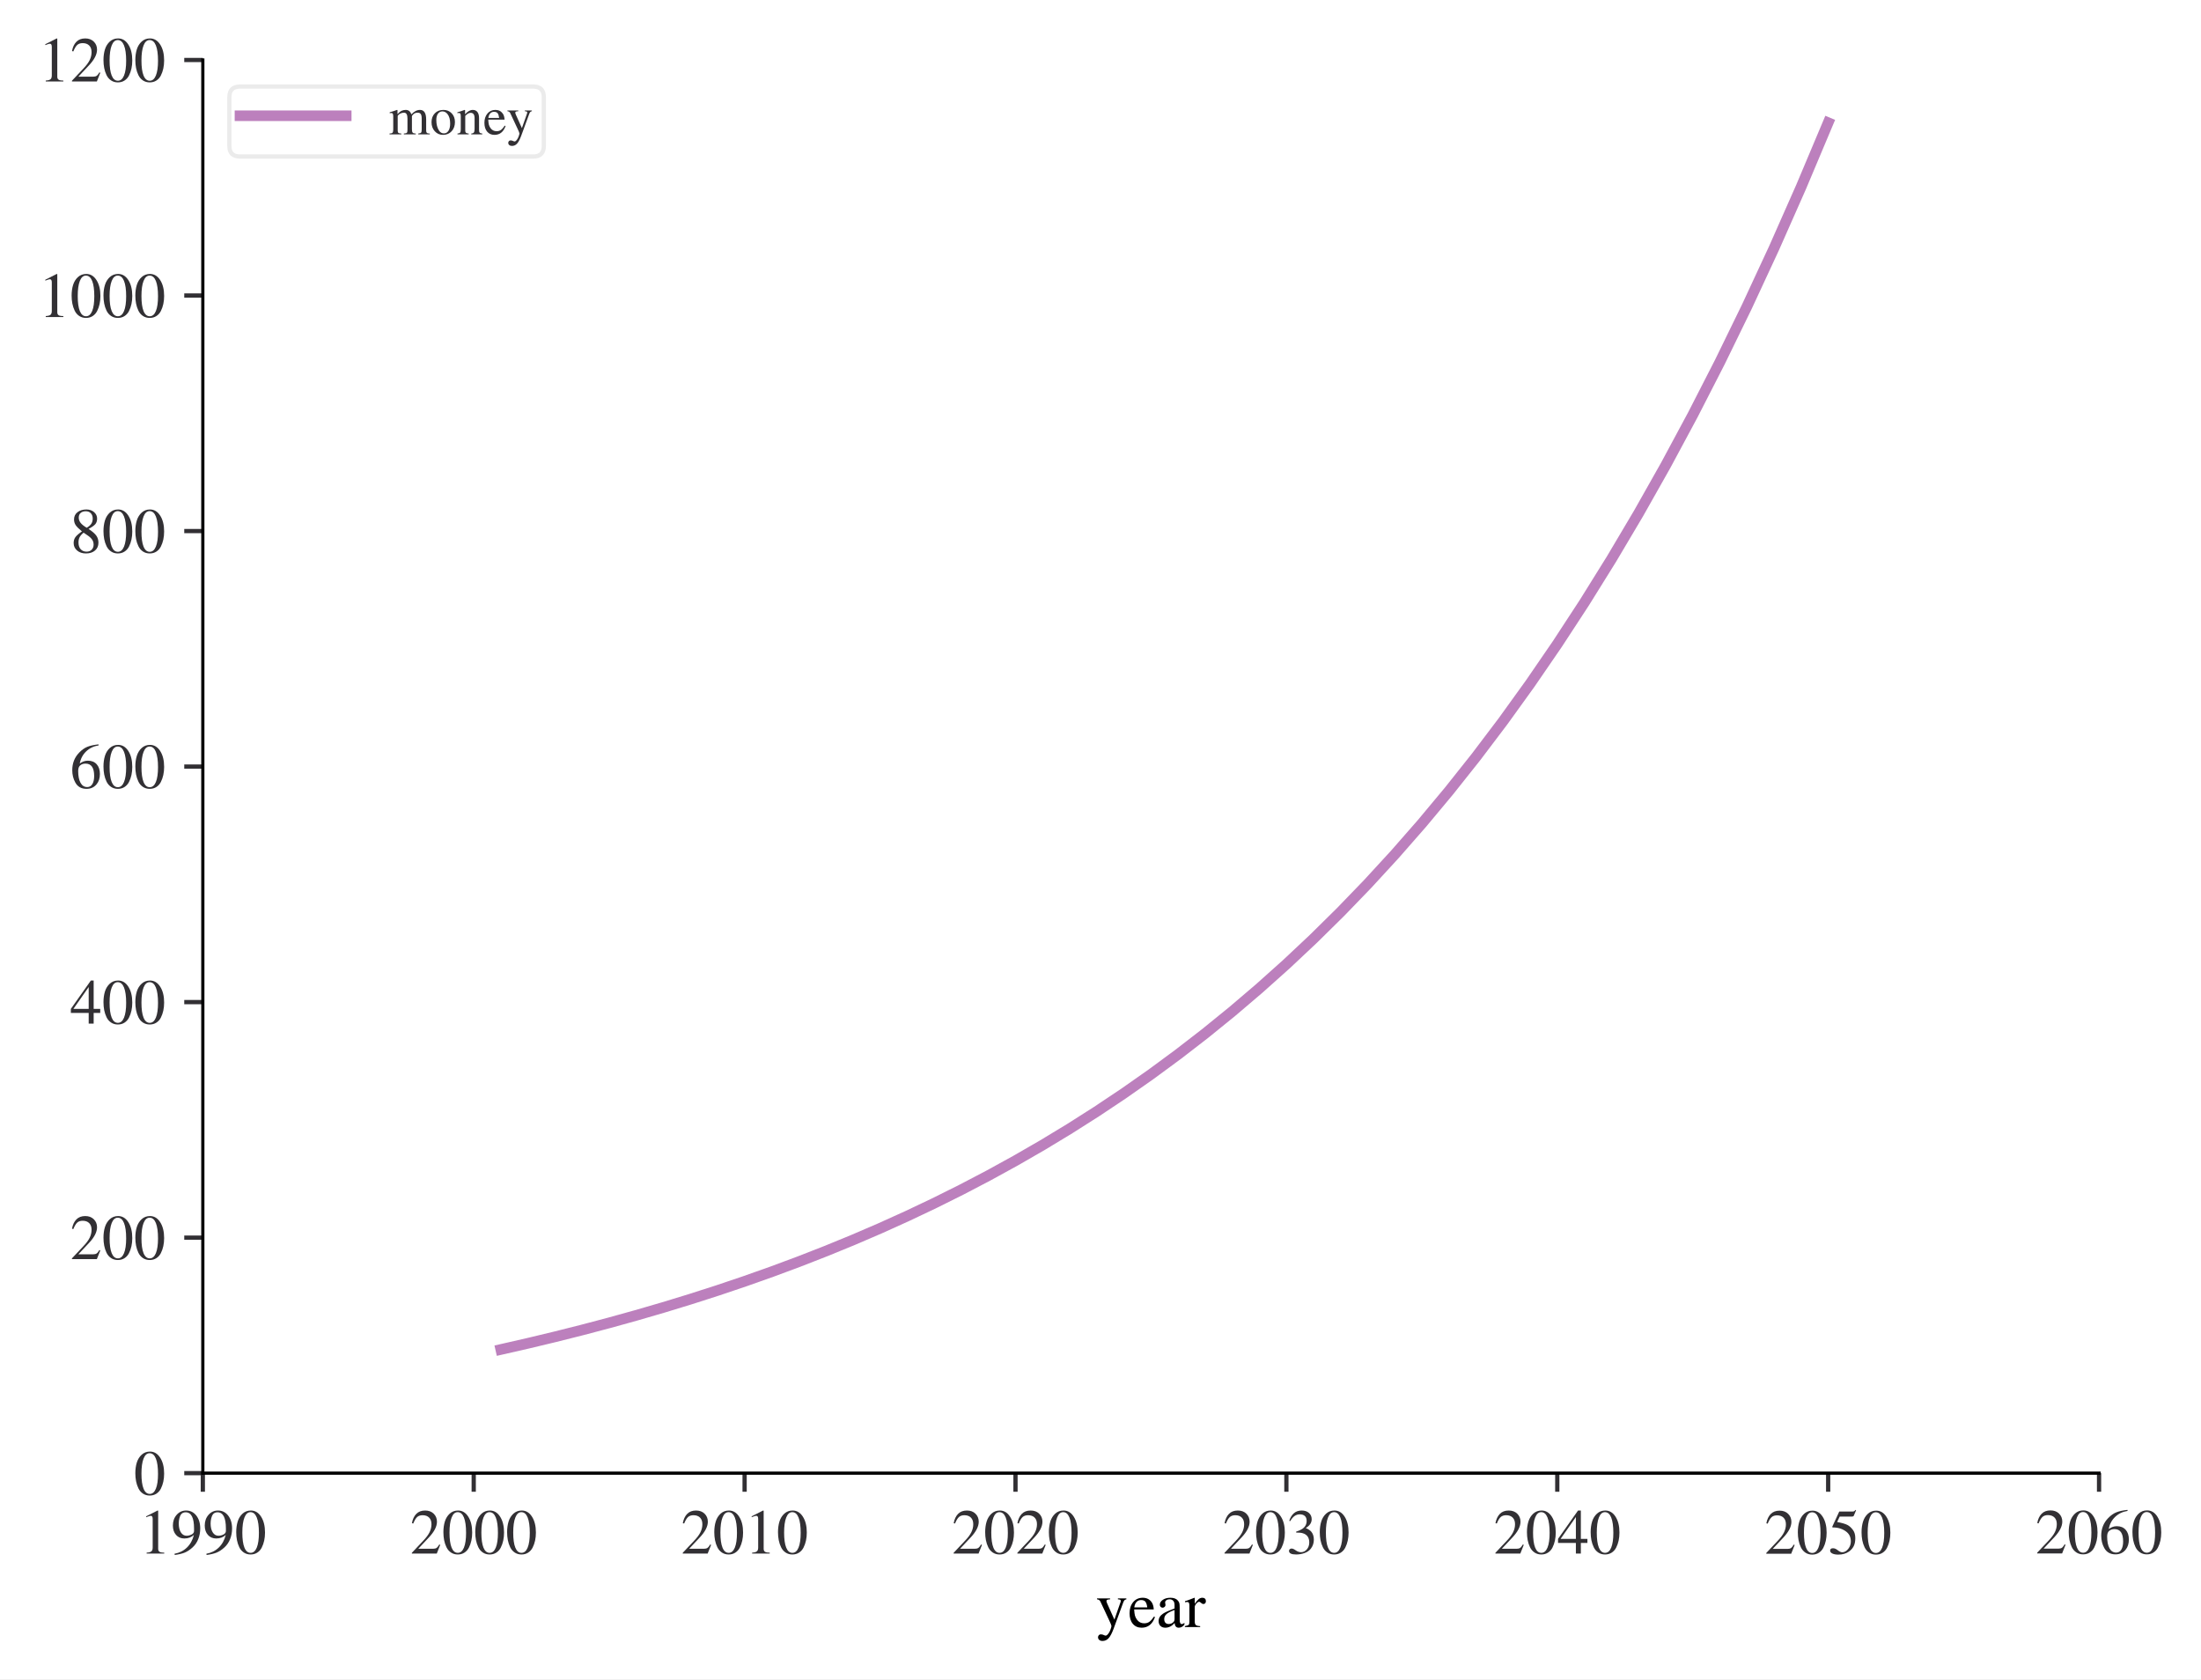
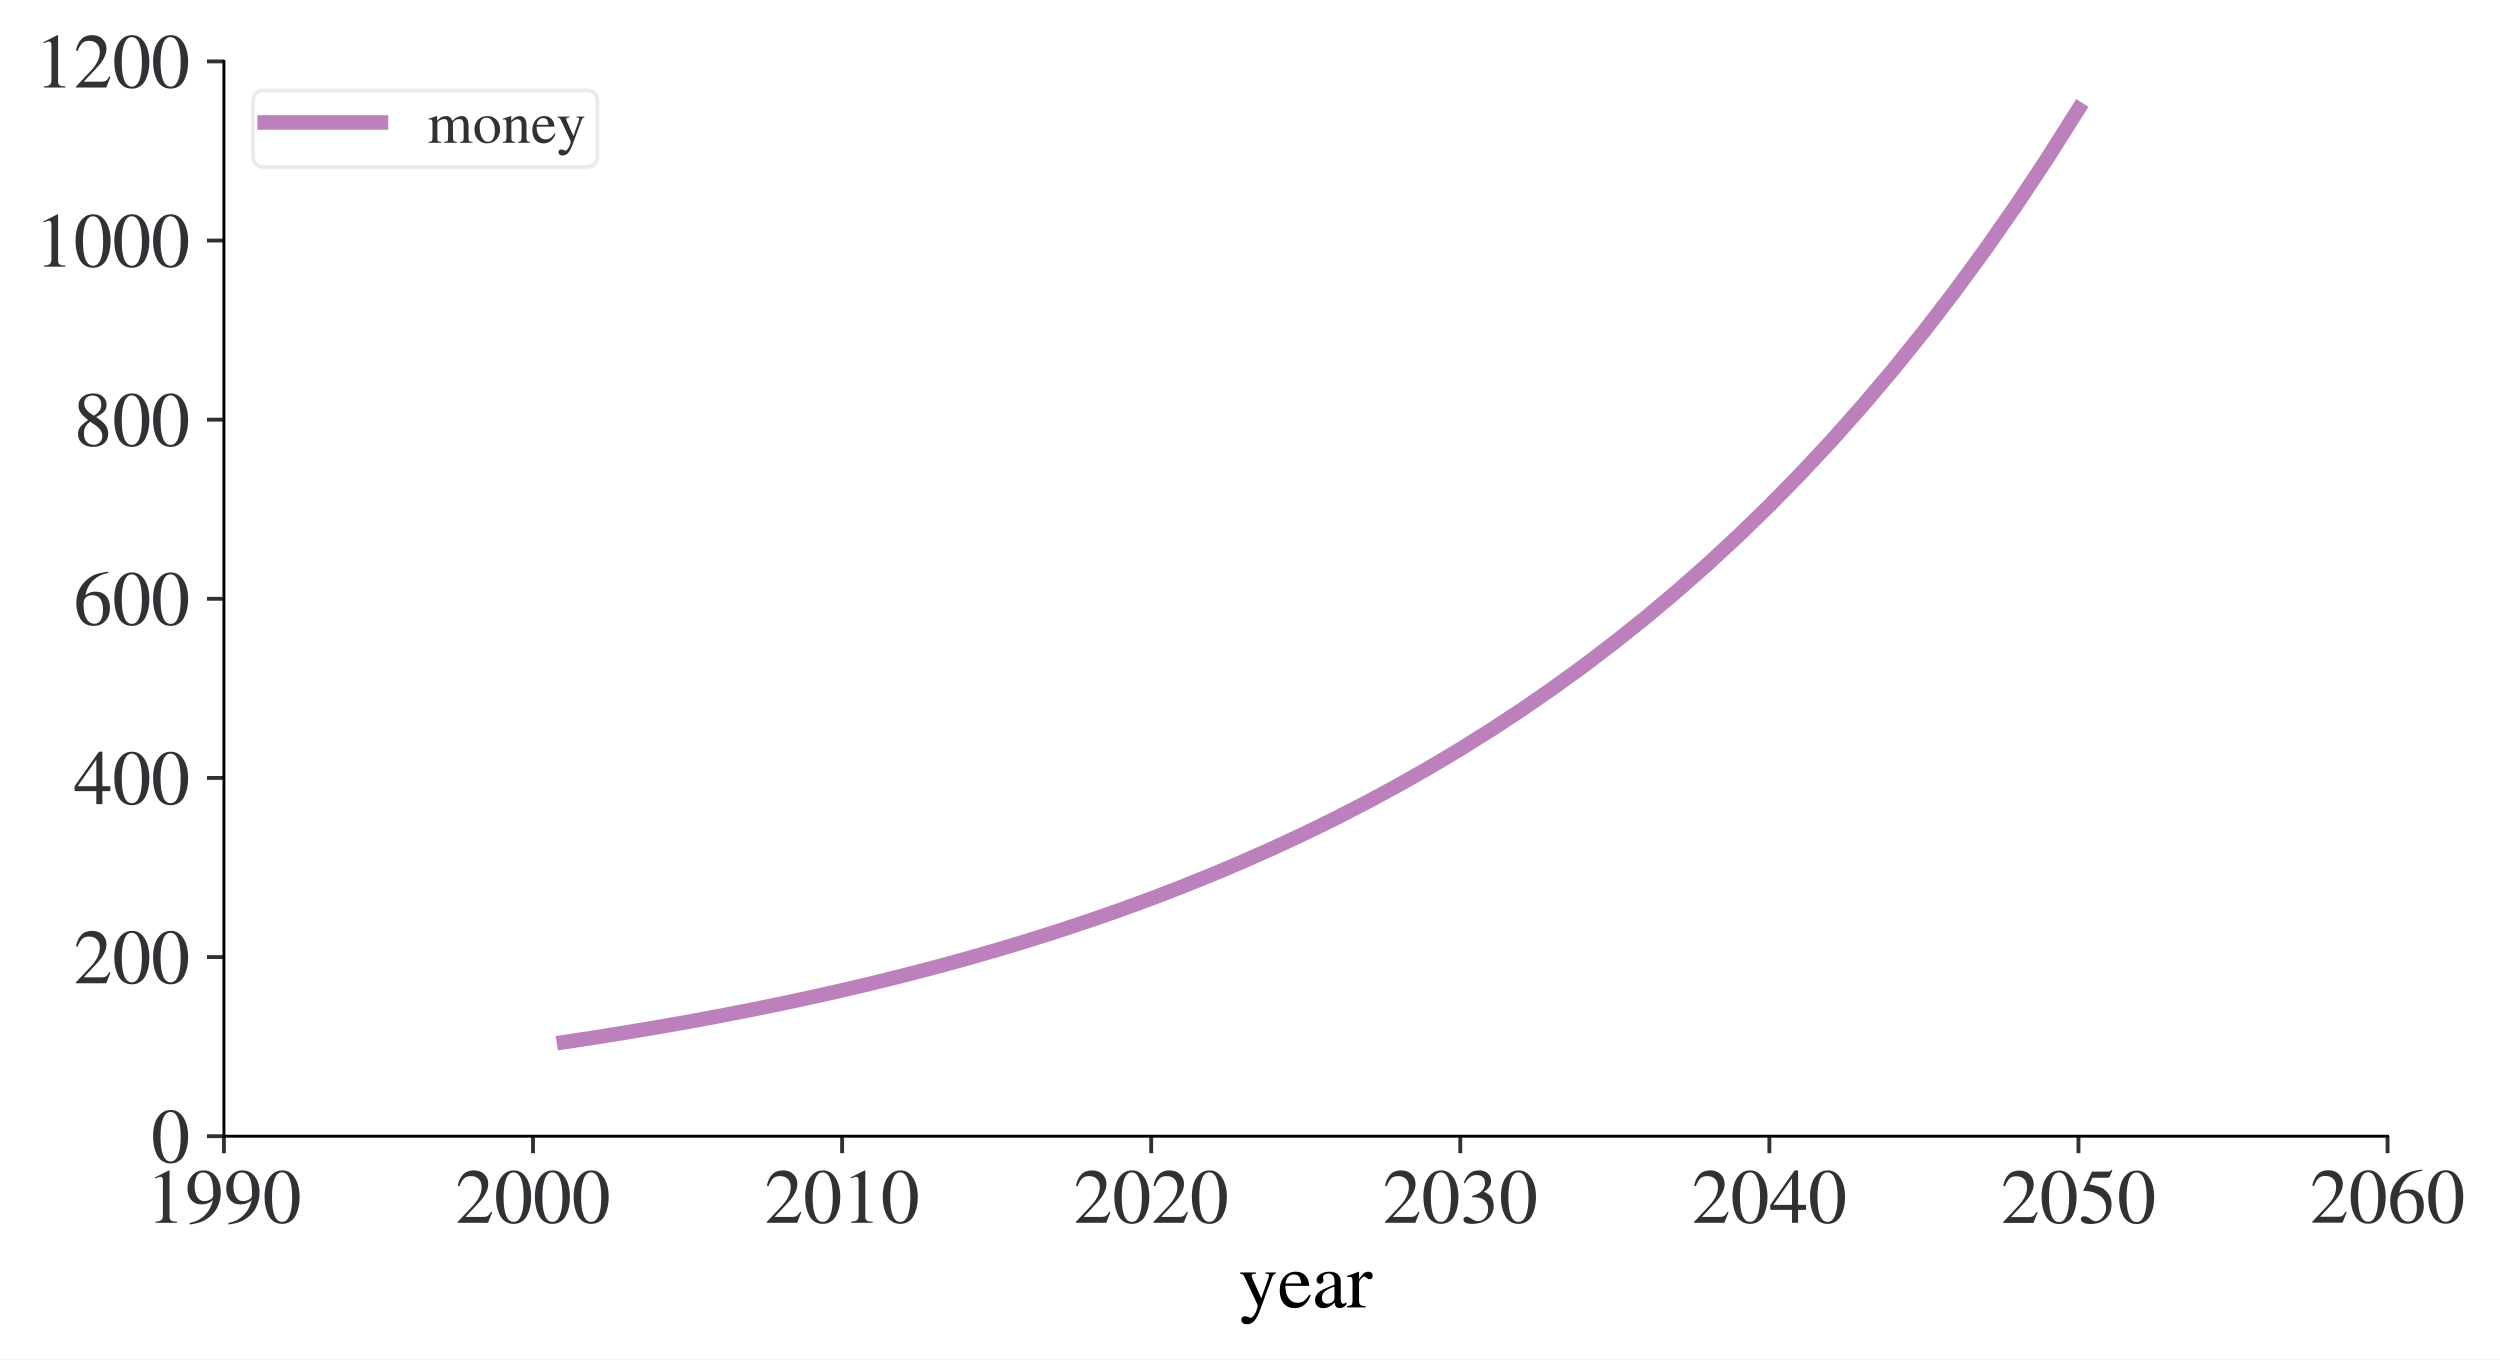
- <svg xmlns="http://www.w3.org/2000/svg" xmlns:xlink="http://www.w3.org/1999/xlink" width="414.52pt" height="316.21pt" viewBox="0 0 414.52 316.21" version="1.1">
+ <svg xmlns="http://www.w3.org/2000/svg" xmlns:xlink="http://www.w3.org/1999/xlink" width="515.8pt" height="280.424pt" viewBox="0 0 515.8 280.424" version="1.1">
  <defs>
    <style type="text/css">*{stroke-linejoin: round; stroke-linecap: butt}</style>
  </defs>
  <g id="figure_1">
    <g id="patch_1">
-       <path d="M 0 316.21  L 414.52 316.21  L 414.52 0  L 0 0  z " style="fill: #ffffff" />
+       <path d="M 0 280.424  L 515.8 280.424  L 515.8 0  L 0 0  z " style="fill: #ffffff" />
    </g>
    <g id="axes_1">
      <g id="patch_2">
-         <path d="M 38.2 277.41  L 395.32 277.41  L 395.32 11.298  L 38.2 11.298  z " style="fill: #ffffff" />
+         <path d="M 46.2 234.424  L 492.6 234.424  L 492.6 12.664  L 46.2 12.664  z " style="fill: #ffffff" />
      </g>
      <g id="matplotlib.axis_1">
        <g id="xtick_1">
          <g id="line2d_1">
            <defs>
-               <path id="mcf2c056a0f" d="M 0 0  L 0 3.5  " style="stroke: #323034; stroke-width: 0.8" />
+               <path id="m48ed62af19" d="M 0 0  L 0 3.5  " style="stroke: #323034; stroke-width: 0.8" />
            </defs>
            <g>
-               <use xlink:href="#mcf2c056a0f" x="38.2" y="277.41" style="fill: #323034; stroke: #323034; stroke-width: 0.8" />
+               <use xlink:href="#m48ed62af19" x="46.2" y="234.424" style="fill: #323034; stroke: #323034; stroke-width: 0.8" />
            </g>
          </g>
          <g id="text_1">
-             <g style="fill: #323034" transform="translate(26.2 292.6054)scale(0.12 -0.12)">
+             <g style="fill: #323034" transform="translate(30.2 252.3512)scale(0.16 -0.16)">
              <defs>
                <path id="STIXGeneral-Regular-31" d="M 2522 0  L 755 0  L 755 96  Q 1107 115 1235 227  Q 1363 339 1363 608  L 1363 3482  Q 1363 3795 1171 3795  Q 1082 3795 883 3718  L 710 3654  L 710 3744  L 1856 4326  L 1914 4307  L 1914 486  Q 1914 275 2042 185  Q 2170 96 2522 96  L 2522 0  z " transform="scale(0.015625)" />
                <path id="STIXGeneral-Regular-39" d="M 378 -141  L 358 -13  Q 1094 115 1603 608  Q 2112 1101 2304 1882  Q 1933 1517 1344 1517  Q 826 1517 509 1875  Q 192 2234 192 2816  Q 192 3462 573 3894  Q 954 4326 1523 4326  Q 2131 4326 2528 3840  Q 2938 3328 2938 2522  Q 2938 1958 2742 1462  Q 2547 966 2170 621  Q 1773 262 1395 105  Q 1018 -51 378 -141  z M 2317 2272  L 2317 2522  Q 2317 4147 1472 4147  Q 1171 4147 1005 3930  Q 909 3802 845 3546  Q 781 3290 781 3034  Q 781 2464 995 2128  Q 1210 1792 1568 1792  Q 1824 1792 2070 1917  Q 2317 2042 2317 2272  z " transform="scale(0.015625)" />
                <path id="STIXGeneral-Regular-30" d="M 3046 2112  Q 3046 1683 2963 1302  Q 2880 922 2717 602  Q 2554 282 2266 96  Q 1978 -90 1600 -90  Q 1210 -90 915 108  Q 621 307 461 640  Q 301 973 227 1350  Q 154 1728 154 2150  Q 154 2746 301 3222  Q 448 3699 790 4012  Q 1133 4326 1626 4326  Q 2253 4326 2649 3712  Q 3046 3098 3046 2112  z M 2432 2080  Q 2432 3091 2217 3625  Q 2003 4160 1587 4160  Q 1190 4160 979 3622  Q 768 3085 768 2106  Q 768 1120 979 598  Q 1190 77 1600 77  Q 2003 77 2217 598  Q 2432 1120 2432 2080  z " transform="scale(0.015625)" />
              </defs>
              <use xlink:href="#STIXGeneral-Regular-31" transform="translate(0 0.40625)" />
              <use xlink:href="#STIXGeneral-Regular-39" transform="translate(49.99999 0.40625)" />
              <use xlink:href="#STIXGeneral-Regular-39" transform="translate(99.99997 0.40625)" />
              <use xlink:href="#STIXGeneral-Regular-30" transform="translate(150 0.40625)" />
            </g>
          </g>
        </g>
        <g id="xtick_2">
          <g id="line2d_2">
            <g>
-               <use xlink:href="#mcf2c056a0f" x="89.217" y="277.41" style="fill: #323034; stroke: #323034; stroke-width: 0.8" />
+               <use xlink:href="#m48ed62af19" x="109.971" y="234.424" style="fill: #323034; stroke: #323034; stroke-width: 0.8" />
            </g>
          </g>
          <g id="text_2">
-             <g style="fill: #323034" transform="translate(77.21714 292.6054)scale(0.12 -0.12)">
+             <g style="fill: #323034" transform="translate(93.97143 252.3512)scale(0.16 -0.16)">
              <defs>
                <path id="STIXGeneral-Regular-32" d="M 3034 877  L 2688 0  L 186 0  L 186 77  L 1325 1286  Q 1773 1754 1965 2144  Q 2157 2534 2157 2950  Q 2157 3379 1920 3616  Q 1683 3853 1267 3853  Q 922 3853 720 3673  Q 518 3494 326 3021  L 192 3053  Q 301 3648 630 3987  Q 960 4326 1523 4326  Q 2054 4326 2380 4006  Q 2707 3686 2707 3200  Q 2707 2477 1888 1613  L 832 486  L 2330 486  Q 2541 486 2665 569  Q 2790 653 2944 915  L 3034 877  z " transform="scale(0.015625)" />
              </defs>
              <use xlink:href="#STIXGeneral-Regular-32" transform="translate(0 0.40625)" />
              <use xlink:href="#STIXGeneral-Regular-30" transform="translate(49.99999 0.40625)" />
              <use xlink:href="#STIXGeneral-Regular-30" transform="translate(99.99997 0.40625)" />
              <use xlink:href="#STIXGeneral-Regular-30" transform="translate(150 0.40625)" />
            </g>
          </g>
        </g>
        <g id="xtick_3">
          <g id="line2d_3">
            <g>
-               <use xlink:href="#mcf2c056a0f" x="140.234" y="277.41" style="fill: #323034; stroke: #323034; stroke-width: 0.8" />
+               <use xlink:href="#m48ed62af19" x="173.743" y="234.424" style="fill: #323034; stroke: #323034; stroke-width: 0.8" />
            </g>
          </g>
          <g id="text_3">
-             <g style="fill: #323034" transform="translate(128.2343 292.6054)scale(0.12 -0.12)">
+             <g style="fill: #323034" transform="translate(157.7429 252.3512)scale(0.16 -0.16)">
              <use xlink:href="#STIXGeneral-Regular-32" transform="translate(0 0.40625)" />
              <use xlink:href="#STIXGeneral-Regular-30" transform="translate(49.99999 0.40625)" />
              <use xlink:href="#STIXGeneral-Regular-31" transform="translate(99.99997 0.40625)" />
              <use xlink:href="#STIXGeneral-Regular-30" transform="translate(150 0.40625)" />
            </g>
          </g>
        </g>
        <g id="xtick_4">
          <g id="line2d_4">
            <g>
-               <use xlink:href="#mcf2c056a0f" x="191.251" y="277.41" style="fill: #323034; stroke: #323034; stroke-width: 0.8" />
+               <use xlink:href="#m48ed62af19" x="237.514" y="234.424" style="fill: #323034; stroke: #323034; stroke-width: 0.8" />
            </g>
          </g>
          <g id="text_4">
-             <g style="fill: #323034" transform="translate(179.2514 292.6054)scale(0.12 -0.12)">
+             <g style="fill: #323034" transform="translate(221.5143 252.3512)scale(0.16 -0.16)">
              <use xlink:href="#STIXGeneral-Regular-32" transform="translate(0 0.40625)" />
              <use xlink:href="#STIXGeneral-Regular-30" transform="translate(49.99999 0.40625)" />
              <use xlink:href="#STIXGeneral-Regular-32" transform="translate(99.99997 0.40625)" />
              <use xlink:href="#STIXGeneral-Regular-30" transform="translate(150 0.40625)" />
            </g>
          </g>
        </g>
        <g id="xtick_5">
          <g id="line2d_5">
            <g>
-               <use xlink:href="#mcf2c056a0f" x="242.269" y="277.41" style="fill: #323034; stroke: #323034; stroke-width: 0.8" />
+               <use xlink:href="#m48ed62af19" x="301.286" y="234.424" style="fill: #323034; stroke: #323034; stroke-width: 0.8" />
            </g>
          </g>
          <g id="text_5">
-             <g style="fill: #323034" transform="translate(230.2686 292.6054)scale(0.12 -0.12)">
+             <g style="fill: #323034" transform="translate(285.2857 252.3512)scale(0.16 -0.16)">
              <defs>
                <path id="STIXGeneral-Regular-33" d="M 390 3264  L 288 3290  Q 435 3770 748 4048  Q 1062 4326 1542 4326  Q 1990 4326 2265 4083  Q 2541 3840 2541 3450  Q 2541 2925 1946 2566  Q 2298 2413 2477 2227  Q 2758 1914 2758 1402  Q 2758 890 2464 506  Q 2246 211 1840 60  Q 1434 -90 979 -90  Q 262 -90 262 275  Q 262 378 339 442  Q 416 506 525 506  Q 685 506 915 339  Q 1197 141 1466 141  Q 1818 141 2058 425  Q 2298 710 2298 1120  Q 2298 1856 1632 2048  Q 1434 2112 979 2112  L 979 2202  Q 1338 2323 1517 2432  Q 2035 2726 2035 3290  Q 2035 3610 1852 3776  Q 1670 3942 1344 3942  Q 768 3942 390 3264  z " transform="scale(0.015625)" />
              </defs>
              <use xlink:href="#STIXGeneral-Regular-32" transform="translate(0 0.40625)" />
              <use xlink:href="#STIXGeneral-Regular-30" transform="translate(49.99999 0.40625)" />
              <use xlink:href="#STIXGeneral-Regular-33" transform="translate(99.99997 0.40625)" />
              <use xlink:href="#STIXGeneral-Regular-30" transform="translate(150 0.40625)" />
            </g>
          </g>
        </g>
        <g id="xtick_6">
          <g id="line2d_6">
            <g>
-               <use xlink:href="#mcf2c056a0f" x="293.286" y="277.41" style="fill: #323034; stroke: #323034; stroke-width: 0.8" />
+               <use xlink:href="#m48ed62af19" x="365.057" y="234.424" style="fill: #323034; stroke: #323034; stroke-width: 0.8" />
            </g>
          </g>
          <g id="text_6">
-             <g style="fill: #323034" transform="translate(281.2857 292.6054)scale(0.12 -0.12)">
+             <g style="fill: #323034" transform="translate(349.0571 252.3512)scale(0.16 -0.16)">
              <defs>
                <path id="STIXGeneral-Regular-34" d="M 3027 1069  L 2368 1069  L 2368 0  L 1869 0  L 1869 1069  L 77 1069  L 77 1478  L 2086 4326  L 2368 4326  L 2368 1478  L 3027 1478  L 3027 1069  z M 1869 1478  L 1869 3674  L 333 1478  L 1869 1478  z " transform="scale(0.015625)" />
              </defs>
              <use xlink:href="#STIXGeneral-Regular-32" transform="translate(0 0.40625)" />
              <use xlink:href="#STIXGeneral-Regular-30" transform="translate(49.99999 0.40625)" />
              <use xlink:href="#STIXGeneral-Regular-34" transform="translate(99.99997 0.40625)" />
              <use xlink:href="#STIXGeneral-Regular-30" transform="translate(150 0.40625)" />
            </g>
          </g>
        </g>
        <g id="xtick_7">
          <g id="line2d_7">
            <g>
-               <use xlink:href="#mcf2c056a0f" x="344.303" y="277.41" style="fill: #323034; stroke: #323034; stroke-width: 0.8" />
+               <use xlink:href="#m48ed62af19" x="428.829" y="234.424" style="fill: #323034; stroke: #323034; stroke-width: 0.8" />
            </g>
          </g>
          <g id="text_7">
-             <g style="fill: #323034" transform="translate(332.3029 292.6054)scale(0.12 -0.12)">
+             <g style="fill: #323034" transform="translate(412.8286 252.3512)scale(0.16 -0.16)">
              <defs>
                <path id="STIXGeneral-Regular-35" d="M 2803 4358  L 2573 3814  Q 2534 3731 2400 3731  L 1158 3731  L 902 3187  Q 1606 3053 1920 2896  Q 2234 2739 2502 2368  Q 2726 2061 2726 1555  Q 2726 1094 2576 780  Q 2426 467 2099 224  Q 1664 -90 1011 -90  Q 646 -90 422 19  Q 198 128 198 307  Q 198 550 486 550  Q 717 550 960 352  Q 1210 147 1414 147  Q 1747 147 2012 480  Q 2278 813 2278 1229  Q 2278 1843 1850 2189  Q 1293 2637 486 2637  Q 410 2637 410 2688  L 416 2720  L 1114 4237  L 2438 4237  Q 2547 4237 2608 4269  Q 2669 4301 2746 4403  L 2803 4358  z " transform="scale(0.015625)" />
              </defs>
              <use xlink:href="#STIXGeneral-Regular-32" transform="translate(0 0.203125)" />
              <use xlink:href="#STIXGeneral-Regular-30" transform="translate(49.99999 0.203125)" />
              <use xlink:href="#STIXGeneral-Regular-35" transform="translate(99.99997 0.203125)" />
              <use xlink:href="#STIXGeneral-Regular-30" transform="translate(150 0.203125)" />
            </g>
          </g>
        </g>
        <g id="xtick_8">
          <g id="line2d_8">
            <g>
-               <use xlink:href="#mcf2c056a0f" x="395.32" y="277.41" style="fill: #323034; stroke: #323034; stroke-width: 0.8" />
+               <use xlink:href="#m48ed62af19" x="492.6" y="234.424" style="fill: #323034; stroke: #323034; stroke-width: 0.8" />
            </g>
          </g>
          <g id="text_8">
-             <g style="fill: #323034" transform="translate(383.32 292.6054)scale(0.12 -0.12)">
+             <g style="fill: #323034" transform="translate(476.6 252.3512)scale(0.16 -0.16)">
              <defs>
                <path id="STIXGeneral-Regular-36" d="M 2854 4378  L 2867 4275  Q 2112 4154 1606 3664  Q 1101 3174 973 2451  Q 1344 2739 1786 2739  Q 2349 2739 2672 2380  Q 2995 2022 2995 1402  Q 2995 774 2669 378  Q 2291 -90 1651 -90  Q 870 -90 518 557  Q 218 1107 218 1786  Q 218 2835 915 3552  Q 1312 3962 1731 4131  Q 2150 4301 2854 4378  z M 2419 1203  Q 2419 2445 1555 2445  Q 1235 2445 1024 2275  Q 813 2106 813 1702  Q 813 954 1046 522  Q 1280 90 1722 90  Q 2061 90 2240 394  Q 2419 698 2419 1203  z " transform="scale(0.015625)" />
              </defs>
              <use xlink:href="#STIXGeneral-Regular-32" transform="translate(0 0.59375)" />
              <use xlink:href="#STIXGeneral-Regular-30" transform="translate(49.99999 0.59375)" />
              <use xlink:href="#STIXGeneral-Regular-36" transform="translate(99.99997 0.59375)" />
              <use xlink:href="#STIXGeneral-Regular-30" transform="translate(150 0.59375)" />
            </g>
          </g>
        </g>
        <g id="text_9">
-           <g transform="translate(206.4334 306.3942)scale(0.12 -0.12)">
+           <g transform="translate(255.6312 269.7362)scale(0.16 -0.16)">
            <defs>
              <path id="STIXGeneral-Regular-79" d="M 3040 2880  L 3040 2784  Q 2925 2771 2854 2700  Q 2784 2630 2720 2458  L 1760 -160  Q 1510 -838 1257 -1116  Q 1005 -1395 640 -1395  Q 435 -1395 313 -1289  Q 192 -1184 192 -1024  Q 192 -902 272 -816  Q 352 -730 467 -730  Q 653 -730 800 -813  Q 883 -858 966 -858  Q 1101 -858 1286 -576  Q 1376 -448 1459 -211  Q 1542 26 1542 115  Q 1542 198 1274 762  L 429 2566  Q 346 2752 90 2790  L 90 2880  L 1402 2880  L 1402 2784  Q 1197 2778 1117 2739  Q 1037 2701 1037 2611  Q 1037 2541 1120 2349  L 1837 749  L 2458 2515  Q 2483 2573 2483 2630  Q 2483 2784 2189 2784  L 2189 2880  L 3040 2880  z " transform="scale(0.015625)" />
              <path id="STIXGeneral-Regular-65" d="M 2611 1050  L 2714 1005  Q 2330 -64 1376 -64  Q 813 -64 486 329  Q 160 723 160 1389  Q 160 2074 525 2509  Q 890 2944 1485 2944  Q 2061 2944 2374 2502  Q 2560 2246 2592 1773  L 621 1773  Q 646 1370 700 1158  Q 755 947 915 730  Q 1184 378 1626 378  Q 1939 378 2153 531  Q 2368 685 2611 1050  z M 634 1978  L 1939 1978  Q 1882 2381 1750 2547  Q 1619 2714 1312 2714  Q 1043 2714 864 2525  Q 685 2336 634 1978  z " transform="scale(0.015625)" />
              <path id="STIXGeneral-Regular-61" d="M 2829 422  L 2829 243  Q 2586 -64 2253 -64  Q 1888 -64 1843 403  L 1837 403  Q 1427 -64 909 -64  Q 608 -64 422 112  Q 237 288 237 602  Q 237 1050 685 1350  Q 992 1555 1837 1869  L 1837 2214  Q 1837 2502 1699 2646  Q 1562 2790 1338 2790  Q 1146 2790 1018 2697  Q 890 2605 890 2477  Q 890 2419 909 2348  Q 928 2278 928 2208  Q 928 2112 841 2029  Q 755 1946 634 1946  Q 525 1946 441 2029  Q 358 2112 358 2240  Q 358 2547 685 2752  Q 986 2944 1421 2944  Q 1939 2944 2176 2656  Q 2291 2522 2323 2384  Q 2355 2246 2355 1946  L 2355 723  Q 2355 301 2554 301  Q 2682 301 2829 422  z M 1837 813  L 1837 1715  Q 1248 1510 1018 1293  Q 800 1094 800 800  Q 800 557 921 432  Q 1043 307 1242 307  Q 1453 307 1613 410  Q 1747 506 1792 589  Q 1837 672 1837 813  z " transform="scale(0.015625)" />
              <path id="STIXGeneral-Regular-72" d="M 1024 2931  L 1024 2342  Q 1267 2688 1430 2816  Q 1594 2944 1792 2944  Q 1958 2944 2051 2854  Q 2144 2765 2144 2605  Q 2144 2470 2077 2393  Q 2010 2317 1894 2317  Q 1773 2317 1638 2445  Q 1536 2541 1472 2541  Q 1338 2541 1181 2355  Q 1024 2170 1024 2016  L 1024 576  Q 1024 301 1133 205  Q 1242 109 1568 96  L 1568 0  L 32 0  L 32 96  Q 339 154 412 224  Q 486 294 486 538  L 486 2138  Q 486 2349 438 2435  Q 390 2522 269 2522  Q 166 2522 45 2496  L 45 2598  Q 448 2726 992 2944  L 1024 2931  z " transform="scale(0.015625)" />
            </defs>
            <use xlink:href="#STIXGeneral-Regular-79" />
            <use xlink:href="#STIXGeneral-Regular-65" x="50" />
            <use xlink:href="#STIXGeneral-Regular-61" x="94.4" />
            <use xlink:href="#STIXGeneral-Regular-72" x="138.8" />
          </g>
        </g>
      </g>
      <g id="matplotlib.axis_2">
        <g id="ytick_1">
          <g id="line2d_9">
            <defs>
-               <path id="mc6a5c47491" d="M 0 0  L -3.5 0  " style="stroke: #323034; stroke-width: 0.8" />
+               <path id="mfb2b438bb5" d="M 0 0  L -3.5 0  " style="stroke: #323034; stroke-width: 0.8" />
            </defs>
            <g>
-               <use xlink:href="#mc6a5c47491" x="38.2" y="277.41" style="fill: #323034; stroke: #323034; stroke-width: 0.8" />
+               <use xlink:href="#mfb2b438bb5" x="46.2" y="234.424" style="fill: #323034; stroke: #323034; stroke-width: 0.8" />
            </g>
          </g>
          <g id="text_10">
-             <g style="fill: #323034" transform="translate(25.2 281.5076)scale(0.12 -0.12)">
+             <g style="fill: #323034" transform="translate(31.2 239.8875)scale(0.16 -0.16)">
              <use xlink:href="#STIXGeneral-Regular-30" transform="translate(0 0.40625)" />
            </g>
          </g>
        </g>
        <g id="ytick_2">
          <g id="line2d_10">
            <g>
-               <use xlink:href="#mc6a5c47491" x="38.2" y="233.058" style="fill: #323034; stroke: #323034; stroke-width: 0.8" />
+               <use xlink:href="#mfb2b438bb5" x="46.2" y="197.464" style="fill: #323034; stroke: #323034; stroke-width: 0.8" />
            </g>
          </g>
          <g id="text_11">
-             <g style="fill: #323034" transform="translate(13.2 237.1556)scale(0.12 -0.12)">
+             <g style="fill: #323034" transform="translate(15.2 202.9275)scale(0.16 -0.16)">
              <use xlink:href="#STIXGeneral-Regular-32" transform="translate(0 0.40625)" />
              <use xlink:href="#STIXGeneral-Regular-30" transform="translate(49.99999 0.40625)" />
              <use xlink:href="#STIXGeneral-Regular-30" transform="translate(99.99997 0.40625)" />
            </g>
          </g>
        </g>
        <g id="ytick_3">
          <g id="line2d_11">
            <g>
-               <use xlink:href="#mc6a5c47491" x="38.2" y="188.706" style="fill: #323034; stroke: #323034; stroke-width: 0.8" />
+               <use xlink:href="#mfb2b438bb5" x="46.2" y="160.504" style="fill: #323034; stroke: #323034; stroke-width: 0.8" />
            </g>
          </g>
          <g id="text_12">
-             <g style="fill: #323034" transform="translate(13.2 192.8036)scale(0.12 -0.12)">
+             <g style="fill: #323034" transform="translate(15.2 165.9675)scale(0.16 -0.16)">
              <use xlink:href="#STIXGeneral-Regular-34" transform="translate(0 0.40625)" />
              <use xlink:href="#STIXGeneral-Regular-30" transform="translate(49.99999 0.40625)" />
              <use xlink:href="#STIXGeneral-Regular-30" transform="translate(99.99997 0.40625)" />
            </g>
          </g>
        </g>
        <g id="ytick_4">
          <g id="line2d_12">
            <g>
-               <use xlink:href="#mc6a5c47491" x="38.2" y="144.354" style="fill: #323034; stroke: #323034; stroke-width: 0.8" />
+               <use xlink:href="#mfb2b438bb5" x="46.2" y="123.544" style="fill: #323034; stroke: #323034; stroke-width: 0.8" />
            </g>
          </g>
          <g id="text_13">
-             <g style="fill: #323034" transform="translate(13.2 148.4516)scale(0.12 -0.12)">
+             <g style="fill: #323034" transform="translate(15.2 129.0075)scale(0.16 -0.16)">
              <use xlink:href="#STIXGeneral-Regular-36" transform="translate(0 0.59375)" />
              <use xlink:href="#STIXGeneral-Regular-30" transform="translate(49.99999 0.59375)" />
              <use xlink:href="#STIXGeneral-Regular-30" transform="translate(99.99997 0.59375)" />
            </g>
          </g>
        </g>
        <g id="ytick_5">
          <g id="line2d_13">
            <g>
-               <use xlink:href="#mc6a5c47491" x="38.2" y="100.002" style="fill: #323034; stroke: #323034; stroke-width: 0.8" />
+               <use xlink:href="#mfb2b438bb5" x="46.2" y="86.584" style="fill: #323034; stroke: #323034; stroke-width: 0.8" />
            </g>
          </g>
          <g id="text_14">
-             <g style="fill: #323034" transform="translate(13.2 104.0996)scale(0.12 -0.12)">
+             <g style="fill: #323034" transform="translate(15.2 92.0475)scale(0.16 -0.16)">
              <defs>
                <path id="STIXGeneral-Regular-38" d="M 2848 992  Q 2848 499 2505 204  Q 2163 -90 1587 -90  Q 1050 -90 704 204  Q 358 499 358 954  Q 358 1293 524 1533  Q 691 1773 1190 2125  Q 710 2522 553 2765  Q 397 3008 397 3328  Q 397 3782 745 4054  Q 1094 4326 1638 4326  Q 2106 4326 2410 4060  Q 2714 3795 2714 3411  Q 2714 3059 2531 2848  Q 2349 2637 1856 2374  Q 2432 1990 2640 1689  Q 2848 1389 2848 992  z M 2272 3411  Q 2272 3744 2086 3945  Q 1901 4147 1574 4147  Q 1248 4147 1059 3977  Q 870 3808 870 3513  Q 870 3219 1059 2979  Q 1248 2739 1670 2490  Q 1997 2682 2134 2896  Q 2272 3110 2272 3411  z M 1734 1741  L 1357 1997  Q 1075 1766 960 1545  Q 845 1325 845 1011  Q 845 576 1065 333  Q 1286 90 1658 90  Q 1971 90 2166 285  Q 2362 480 2362 794  Q 2362 1082 2214 1299  Q 2067 1517 1734 1741  z " transform="scale(0.015625)" />
              </defs>
              <use xlink:href="#STIXGeneral-Regular-38" transform="translate(0 0.40625)" />
              <use xlink:href="#STIXGeneral-Regular-30" transform="translate(49.99999 0.40625)" />
              <use xlink:href="#STIXGeneral-Regular-30" transform="translate(99.99997 0.40625)" />
            </g>
          </g>
        </g>
        <g id="ytick_6">
          <g id="line2d_14">
            <g>
-               <use xlink:href="#mc6a5c47491" x="38.2" y="55.65" style="fill: #323034; stroke: #323034; stroke-width: 0.8" />
+               <use xlink:href="#mfb2b438bb5" x="46.2" y="49.624" style="fill: #323034; stroke: #323034; stroke-width: 0.8" />
            </g>
          </g>
          <g id="text_15">
-             <g style="fill: #323034" transform="translate(7.2 59.74762)scale(0.12 -0.12)">
+             <g style="fill: #323034" transform="translate(7.2 55.0875)scale(0.16 -0.16)">
              <use xlink:href="#STIXGeneral-Regular-31" transform="translate(0 0.40625)" />
              <use xlink:href="#STIXGeneral-Regular-30" transform="translate(49.99999 0.40625)" />
              <use xlink:href="#STIXGeneral-Regular-30" transform="translate(99.99997 0.40625)" />
              <use xlink:href="#STIXGeneral-Regular-30" transform="translate(150 0.40625)" />
            </g>
          </g>
        </g>
        <g id="ytick_7">
          <g id="line2d_15">
            <g>
-               <use xlink:href="#mc6a5c47491" x="38.2" y="11.298" style="fill: #323034; stroke: #323034; stroke-width: 0.8" />
+               <use xlink:href="#mfb2b438bb5" x="46.2" y="12.664" style="fill: #323034; stroke: #323034; stroke-width: 0.8" />
            </g>
          </g>
          <g id="text_16">
-             <g style="fill: #323034" transform="translate(7.2 15.39563)scale(0.12 -0.12)">
+             <g style="fill: #323034" transform="translate(7.2 18.1275)scale(0.16 -0.16)">
              <use xlink:href="#STIXGeneral-Regular-31" transform="translate(0 0.40625)" />
              <use xlink:href="#STIXGeneral-Regular-32" transform="translate(49.99999 0.40625)" />
              <use xlink:href="#STIXGeneral-Regular-30" transform="translate(99.99997 0.40625)" />
              <use xlink:href="#STIXGeneral-Regular-30" transform="translate(150 0.40625)" />
            </g>
          </g>
        </g>
      </g>
      <g id="line2d_16">
-         <path d="M 94.319 254.125  L 99.421 252.961  L 104.522 251.738  L 109.624 250.455  L 114.726 249.107  L 119.827 247.692  L 124.929 246.206  L 130.031 244.646  L 135.133 243.008  L 140.234 241.287  L 145.336 239.481  L 150.438 237.585  L 155.539 235.594  L 160.641 233.503  L 165.743 231.308  L 170.845 229.002  L 175.946 226.582  L 181.048 224.041  L 186.15 221.372  L 191.251 218.57  L 196.353 215.628  L 201.455 212.539  L 206.557 209.296  L 211.658 205.89  L 216.76 202.314  L 221.862 198.559  L 226.963 194.617  L 232.065 190.477  L 237.167 186.13  L 242.269 181.566  L 247.37 176.774  L 252.472 171.742  L 257.574 166.459  L 262.675 160.912  L 267.777 155.087  L 272.879 148.97  L 277.981 142.549  L 283.082 135.805  L 288.184 128.725  L 293.286 121.291  L 298.387 113.485  L 303.489 105.289  L 308.591 96.683  L 313.693 87.646  L 318.794 78.158  L 323.896 68.196  L 328.998 57.735  L 334.099 46.751  L 339.201 35.218  L 344.303 23.109  " clip-path="url(#p38d334a561)" style="fill: none; stroke: #bc80bd; stroke-width: 2; stroke-linecap: square" />
+         <path d="M 116.349 215.02  L 122.726 214.05  L 129.103 213.031  L 135.48 211.961  L 141.857 210.838  L 148.234 209.659  L 154.611 208.421  L 160.989 207.12  L 167.366 205.755  L 173.743 204.322  L 180.12 202.817  L 186.497 201.236  L 192.874 199.577  L 199.251 197.835  L 205.629 196.005  L 212.006 194.084  L 218.383 192.067  L 224.76 189.949  L 231.137 187.726  L 237.514 185.391  L 243.891 182.939  L 250.269 180.365  L 256.646 177.662  L 263.023 174.824  L 269.4 171.844  L 275.777 168.715  L 282.154 165.429  L 288.531 161.98  L 294.909 158.358  L 301.286 154.554  L 307.663 150.561  L 314.04 146.368  L 320.417 141.965  L 326.794 137.342  L 333.171 132.488  L 339.549 127.391  L 345.926 122.039  L 352.303 116.42  L 358.68 110.52  L 365.057 104.325  L 371.434 97.82  L 377.811 90.99  L 384.189 83.818  L 390.566 76.288  L 396.943 68.381  L 403.32 60.079  L 409.697 51.361  L 416.074 42.208  L 422.451 32.598  L 428.829 22.506  " clip-path="url(#pa5f433a221)" style="fill: none; stroke: #bc80bd; stroke-width: 3; stroke-linecap: square" />
      </g>
      <g id="patch_3">
-         <path d="M 38.2 277.41  L 38.2 11.298  " style="fill: none; stroke: #000000; stroke-width: 0.6; stroke-linejoin: miter; stroke-linecap: square" />
+         <path d="M 46.2 234.424  L 46.2 12.664  " style="fill: none; stroke: #000000; stroke-width: 0.6; stroke-linejoin: miter; stroke-linecap: square" />
      </g>
      <g id="patch_4">
-         <path d="M 38.2 277.41  L 395.32 277.41  " style="fill: none; stroke: #000000; stroke-width: 0.6; stroke-linejoin: miter; stroke-linecap: square" />
+         <path d="M 46.2 234.424  L 492.6 234.424  " style="fill: none; stroke: #000000; stroke-width: 0.6; stroke-linejoin: miter; stroke-linecap: square" />
      </g>
      <g id="legend_1">
        <g id="patch_5">
-           <path d="M 45.2 29.477  L 100.42 29.477  Q 102.42 29.477 102.42 27.477  L 102.42 18.298  Q 102.42 16.298 100.42 16.298  L 45.2 16.298  Q 43.2 16.298 43.2 18.298  L 43.2 27.477  Q 43.2 29.477 45.2 29.477  z " style="fill: #ffffff; opacity: 0.8; stroke: #e6e6e6; stroke-width: 0.8; stroke-linejoin: miter" />
+           <path d="M 54.6 34.479  L 120.864 34.479  Q 123.264 34.479 123.264 32.079  L 123.264 21.064  Q 123.264 18.664 120.864 18.664  L 54.6 18.664  Q 52.2 18.664 52.2 21.064  L 52.2 32.079  Q 52.2 34.479 54.6 34.479  z " style="fill: #ffffff; opacity: 0.8; stroke: #e6e6e6; stroke-width: 0.8; stroke-linejoin: miter" />
        </g>
        <g id="line2d_17">
-           <path d="M 45.2 21.798  L 55.2 21.798  L 65.2 21.798  " style="fill: none; stroke: #bc80bd; stroke-width: 2; stroke-linecap: square" />
+           <path d="M 54.6 25.264  L 66.6 25.264  L 78.6 25.264  " style="fill: none; stroke: #bc80bd; stroke-width: 3; stroke-linecap: square" />
        </g>
        <g id="text_17">
-           <g style="fill: #323034" transform="translate(73.2 25.29781)scale(0.1 -0.1)">
+           <g style="fill: #323034" transform="translate(88.2 29.46375)scale(0.12 -0.12)">
            <defs>
              <path id="STIXGeneral-Regular-6d" d="M 4960 0  L 3565 0  L 3565 96  Q 3834 122 3907 208  Q 3981 294 3981 576  L 3981 1894  Q 3981 2278 3869 2444  Q 3757 2611 3488 2611  Q 3264 2611 3107 2521  Q 2950 2432 2803 2221  L 2803 608  Q 2803 301 2896 201  Q 2989 102 3264 96  L 3264 0  L 1830 0  L 1830 96  Q 2112 115 2189 188  Q 2266 262 2266 550  L 2266 1901  Q 2266 2611 1850 2611  Q 1670 2611 1468 2531  Q 1267 2451 1171 2336  Q 1088 2240 1088 2227  L 1088 448  Q 1088 243 1177 176  Q 1267 109 1523 96  L 1523 0  L 102 0  L 102 96  Q 371 102 460 195  Q 550 288 550 563  L 550 2150  Q 550 2387 499 2480  Q 448 2573 326 2573  Q 230 2573 122 2547  L 122 2656  Q 557 2778 1011 2944  L 1062 2925  L 1062 2451  L 1075 2451  Q 1363 2752 1584 2848  Q 1805 2944 2054 2944  Q 2560 2944 2733 2406  Q 3232 2944 3776 2944  Q 4518 2944 4518 1792  L 4518 493  Q 4518 282 4582 202  Q 4646 122 4794 109  L 4960 96  L 4960 0  z " transform="scale(0.015625)" />
              <path id="STIXGeneral-Regular-6f" d="M 3008 1478  Q 3008 806 2608 371  Q 2208 -64 1568 -64  Q 979 -64 582 368  Q 186 800 186 1459  Q 186 2125 582 2534  Q 979 2944 1626 2944  Q 2221 2944 2614 2537  Q 3008 2131 3008 1478  z M 2432 1306  Q 2432 2035 2112 2445  Q 1856 2765 1504 2765  Q 1171 2765 966 2493  Q 762 2221 762 1747  Q 762 928 1101 435  Q 1318 115 1677 115  Q 2029 115 2230 432  Q 2432 749 2432 1306  z " transform="scale(0.015625)" />
              <path id="STIXGeneral-Regular-6e" d="M 3104 0  L 1773 0  L 1779 96  Q 2016 115 2096 233  Q 2176 352 2176 672  L 2176 1946  Q 2176 2592 1709 2592  Q 1549 2592 1408 2515  Q 1267 2438 1050 2227  L 1050 461  Q 1050 269 1136 192  Q 1222 115 1466 96  L 1466 0  L 115 0  L 115 96  Q 358 115 435 214  Q 512 314 512 602  L 512 2157  Q 512 2394 467 2483  Q 422 2573 288 2573  Q 160 2573 102 2547  L 102 2656  Q 550 2784 979 2944  L 1030 2925  L 1030 2426  L 1037 2426  Q 1491 2944 1958 2944  Q 2323 2944 2518 2688  Q 2714 2432 2714 1958  L 2714 544  Q 2714 288 2790 205  Q 2867 122 3104 96  L 3104 0  z " transform="scale(0.015625)" />
            </defs>
            <use xlink:href="#STIXGeneral-Regular-6d" />
            <use xlink:href="#STIXGeneral-Regular-6f" x="77.8" />
            <use xlink:href="#STIXGeneral-Regular-6e" x="127.8" />
            <use xlink:href="#STIXGeneral-Regular-65" x="177.8" />
            <use xlink:href="#STIXGeneral-Regular-79" x="222.2" />
          </g>
        </g>
      </g>
    </g>
  </g>
  <defs>
-     <clipPath id="p38d334a561">
-       <rect x="38.2" y="11.298" width="357.12" height="266.112" />
+     <clipPath id="pa5f433a221">
+       <rect x="46.2" y="12.664" width="446.4" height="221.76" />
    </clipPath>
  </defs>
</svg>
